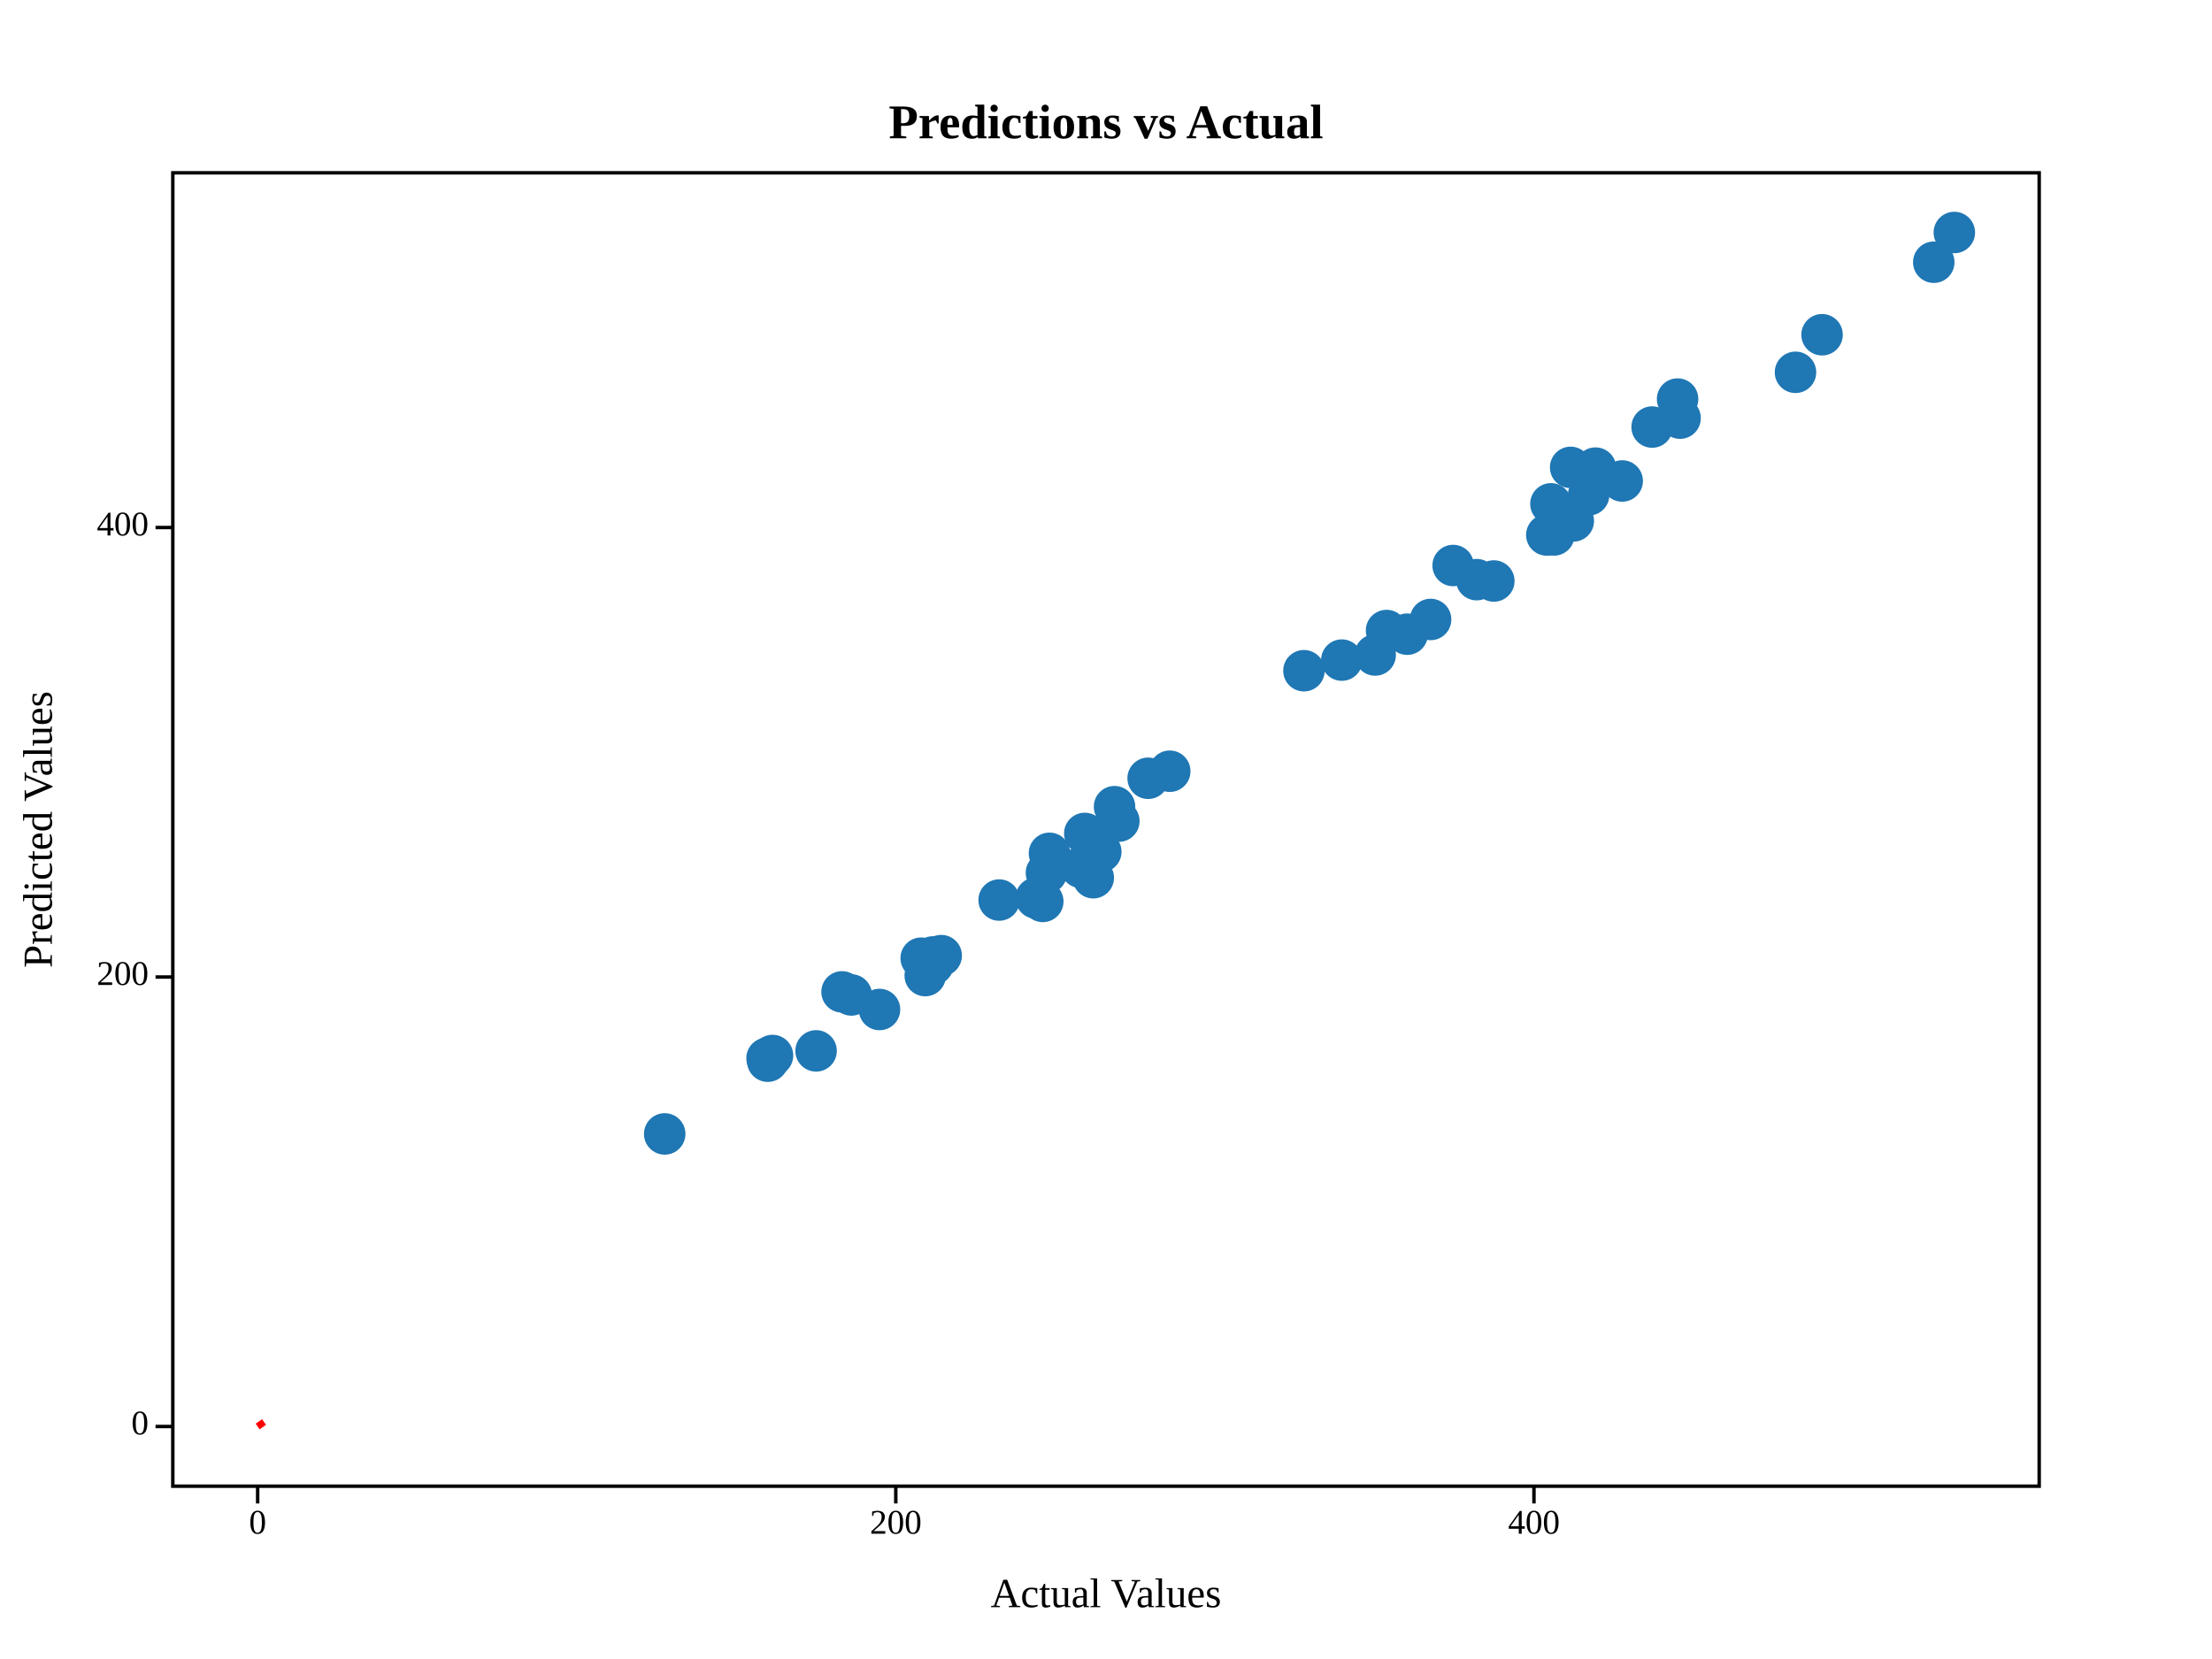
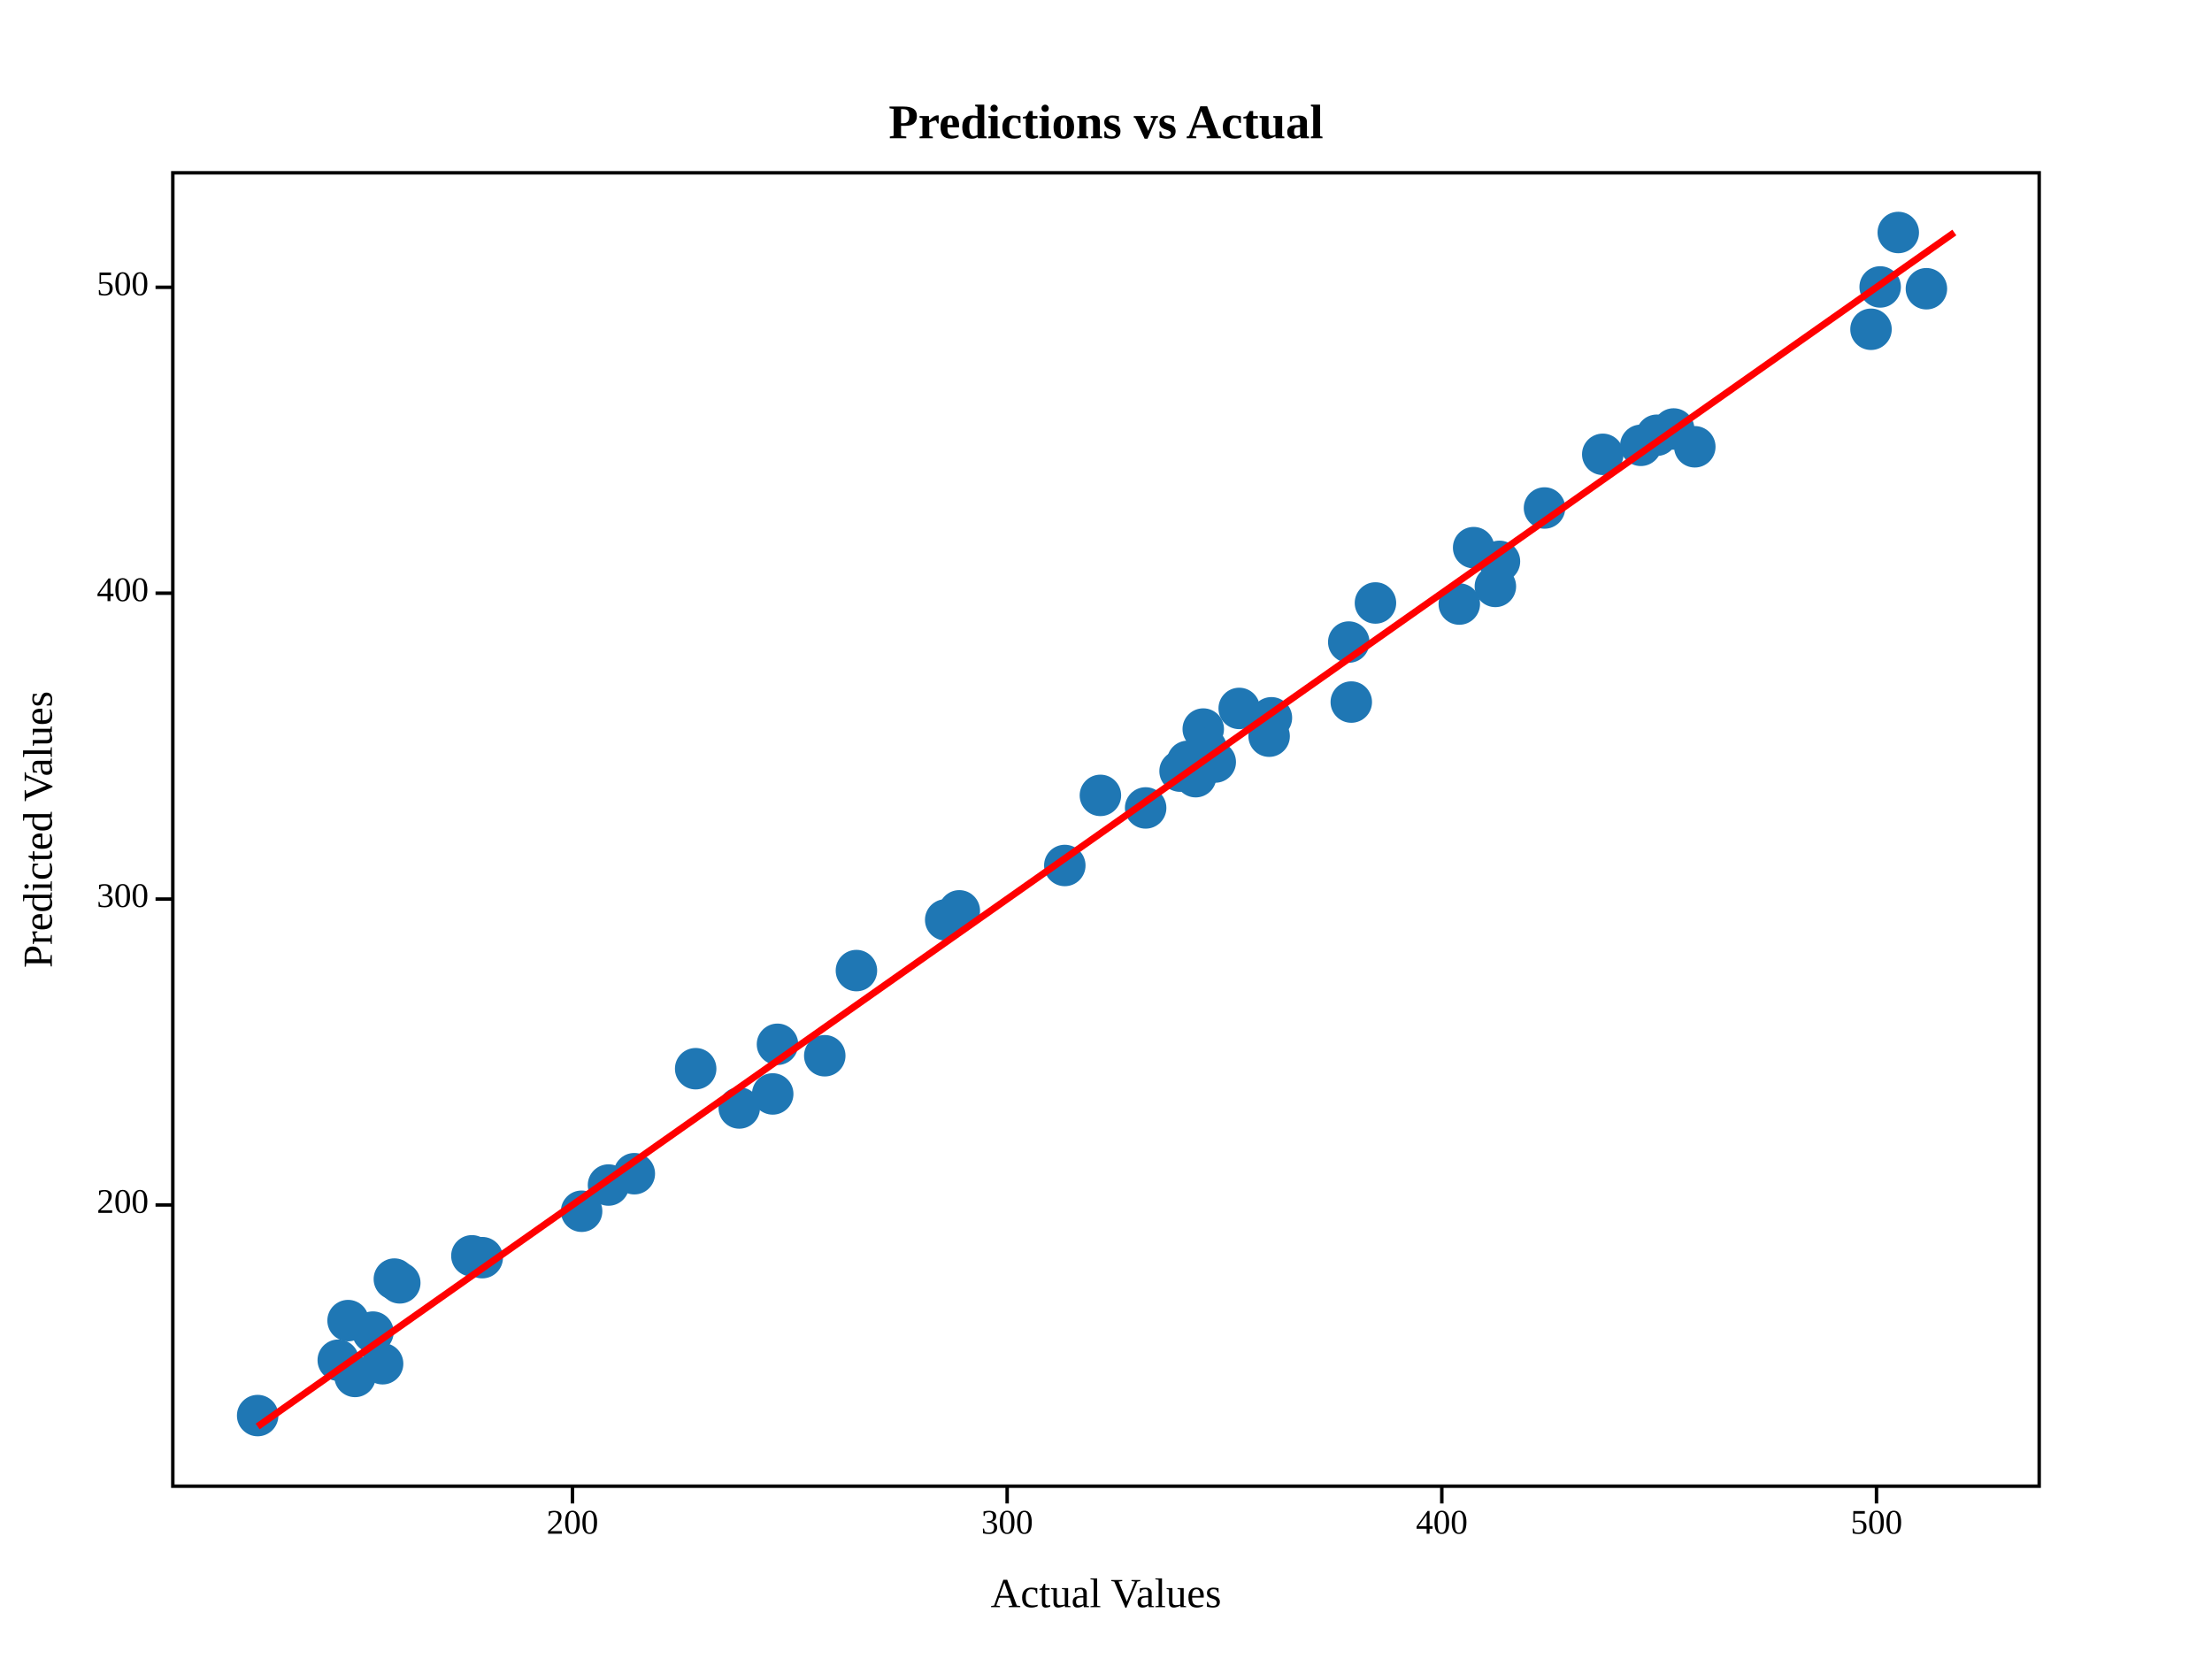
<svg xmlns="http://www.w3.org/2000/svg" width="640" height="480" viewBox="0 0 640 480">
  <rect x="0" y="0" width="640" height="480" fill="#ffffff" />
  <rect x="50" y="50" width="540" height="380" fill="#ffffff" stroke="#000" />
  <clipPath id="dbclip-50-50-540-380">
    <path d="M50 50 L590 50 L590 430 L50 430 Z" />
  </clipPath>
  <g clip-path="url(#dbclip-50-50-540-380)">
-     <circle cx="221.93" cy="306.19" r="6" fill="#1f77b4" />
-     <circle cx="269.95" cy="279.03" r="6" fill="#1f77b4" />
-     <circle cx="322.47" cy="233.40" r="6" fill="#1f77b4" />
-     <circle cx="448.73" cy="145.78" r="6" fill="#1f77b4" />
-     <circle cx="388.23" cy="190.99" r="6" fill="#1f77b4" />
-     <circle cx="289.08" cy="260.41" r="6" fill="#1f77b4" />
-     <circle cx="461.63" cy="135.44" r="6" fill="#1f77b4" />
-     <circle cx="323.72" cy="237.57" r="6" fill="#1f77b4" />
-     <circle cx="420.44" cy="163.62" r="6" fill="#1f77b4" />
-     <circle cx="318.50" cy="246.44" r="6" fill="#1f77b4" />
-     <circle cx="397.88" cy="189.51" r="6" fill="#1f77b4" />
-     <circle cx="478.01" cy="123.56" r="6" fill="#1f77b4" />
-     <circle cx="459.65" cy="143.18" r="6" fill="#1f77b4" />
-     <circle cx="301.71" cy="260.81" r="6" fill="#1f77b4" />
-     <circle cx="432.21" cy="168.10" r="6" fill="#1f77b4" />
-     <circle cx="243.63" cy="286.98" r="6" fill="#1f77b4" />
-     <circle cx="332.19" cy="225.18" r="6" fill="#1f77b4" />
-     <circle cx="469.35" cy="139.16" r="6" fill="#1f77b4" />
-     <circle cx="267.70" cy="282.27" r="6" fill="#1f77b4" />
-     <circle cx="299.79" cy="259.84" r="6" fill="#1f77b4" />
-     <circle cx="455.20" cy="150.73" r="6" fill="#1f77b4" />
-     <circle cx="313.86" cy="241.14" r="6" fill="#1f77b4" />
-     <circle cx="269.93" cy="276.87" r="6" fill="#1f77b4" />
-     <circle cx="192.32" cy="328.08" r="6" fill="#1f77b4" />
-     <circle cx="254.47" cy="292.08" r="6" fill="#1f77b4" />
-     <circle cx="401.17" cy="182.43" r="6" fill="#1f77b4" />
-     <circle cx="519.49" cy="107.72" r="6" fill="#1f77b4" />
-     <circle cx="338.45" cy="223.14" r="6" fill="#1f77b4" />
-     <circle cx="449.59" cy="154.78" r="6" fill="#1f77b4" />
-     <circle cx="246.30" cy="287.87" r="6" fill="#1f77b4" />
-     <circle cx="485.38" cy="115.46" r="6" fill="#1f77b4" />
-     <circle cx="316.32" cy="253.95" r="6" fill="#1f77b4" />
-     <circle cx="427.24" cy="167.71" r="6" fill="#1f77b4" />
-     <circle cx="223.51" cy="305.39" r="6" fill="#1f77b4" />
-     <circle cx="565.45" cy="67.27" r="6" fill="#1f77b4" />
-     <circle cx="266.53" cy="277.23" r="6" fill="#1f77b4" />
-     <circle cx="486.10" cy="120.98" r="6" fill="#1f77b4" />
-     <circle cx="272.32" cy="276.49" r="6" fill="#1f77b4" />
-     <circle cx="559.50" cy="75.87" r="6" fill="#1f77b4" />
-     <circle cx="413.92" cy="179.23" r="6" fill="#1f77b4" />
-     <circle cx="377.27" cy="194.06" r="6" fill="#1f77b4" />
-     <circle cx="303.64" cy="246.89" r="6" fill="#1f77b4" />
-     <circle cx="407.15" cy="183.49" r="6" fill="#1f77b4" />
-     <circle cx="236.12" cy="304.05" r="6" fill="#1f77b4" />
-     <circle cx="312.76" cy="250.97" r="6" fill="#1f77b4" />
-     <circle cx="454.44" cy="135.23" r="6" fill="#1f77b4" />
-     <circle cx="222.14" cy="307.04" r="6" fill="#1f77b4" />
-     <circle cx="527.18" cy="96.85" r="6" fill="#1f77b4" />
-     <circle cx="302.77" cy="252.54" r="6" fill="#1f77b4" />
-     <circle cx="447.54" cy="154.79" r="6" fill="#1f77b4" />
-     <polyline fill="none" stroke="#ff0000" stroke-width="2" points="74.55,412.73 75.47,412.08 76.39,411.43" />
+     <circle cx="351.61" cy="220.48" r="6" fill="#1f77b4" />
+     <circle cx="433.84" cy="162.42" r="6" fill="#1f77b4" />
+     <circle cx="426.37" cy="158.45" r="6" fill="#1f77b4" />
+     <circle cx="238.63" cy="305.46" r="6" fill="#1f77b4" />
+     <circle cx="390.97" cy="203.13" r="6" fill="#1f77b4" />
+     <circle cx="422.22" cy="174.77" r="6" fill="#1f77b4" />
+     <circle cx="367.86" cy="207.68" r="6" fill="#1f77b4" />
+     <circle cx="484.24" cy="124.12" r="6" fill="#1f77b4" />
+     <circle cx="168.28" cy="350.45" r="6" fill="#1f77b4" />
+     <circle cx="136.53" cy="363.35" r="6" fill="#1f77b4" />
+     <circle cx="446.87" cy="146.98" r="6" fill="#1f77b4" />
+     <circle cx="74.55" cy="409.57" r="6" fill="#1f77b4" />
+     <circle cx="318.38" cy="230.13" r="6" fill="#1f77b4" />
+     <circle cx="107.90" cy="385.42" r="6" fill="#1f77b4" />
+     <circle cx="223.57" cy="316.51" r="6" fill="#1f77b4" />
+     <circle cx="367.20" cy="213.00" r="6" fill="#1f77b4" />
+     <circle cx="102.73" cy="398.25" r="6" fill="#1f77b4" />
+     <circle cx="463.73" cy="131.45" r="6" fill="#1f77b4" />
+     <circle cx="331.47" cy="233.76" r="6" fill="#1f77b4" />
+     <circle cx="490.36" cy="129.27" r="6" fill="#1f77b4" />
+     <circle cx="474.75" cy="128.85" r="6" fill="#1f77b4" />
+     <circle cx="114.10" cy="370.08" r="6" fill="#1f77b4" />
+     <circle cx="110.70" cy="394.57" r="6" fill="#1f77b4" />
+     <circle cx="176.06" cy="342.87" r="6" fill="#1f77b4" />
+     <circle cx="100.71" cy="382.09" r="6" fill="#1f77b4" />
+     <circle cx="390.24" cy="185.77" r="6" fill="#1f77b4" />
+     <circle cx="345.95" cy="224.72" r="6" fill="#1f77b4" />
+     <circle cx="213.89" cy="320.57" r="6" fill="#1f77b4" />
+     <circle cx="308.08" cy="250.41" r="6" fill="#1f77b4" />
+     <circle cx="247.79" cy="280.82" r="6" fill="#1f77b4" />
+     <circle cx="139.53" cy="363.88" r="6" fill="#1f77b4" />
+     <circle cx="201.28" cy="309.21" r="6" fill="#1f77b4" />
+     <circle cx="479.37" cy="125.93" r="6" fill="#1f77b4" />
+     <circle cx="397.96" cy="174.46" r="6" fill="#1f77b4" />
+     <circle cx="341.43" cy="223.11" r="6" fill="#1f77b4" />
+     <circle cx="543.99" cy="83.02" r="6" fill="#1f77b4" />
+     <circle cx="115.67" cy="371.17" r="6" fill="#1f77b4" />
+     <circle cx="541.34" cy="95.27" r="6" fill="#1f77b4" />
+     <circle cx="549.23" cy="67.27" r="6" fill="#1f77b4" />
+     <circle cx="432.66" cy="169.67" r="6" fill="#1f77b4" />
+     <circle cx="224.95" cy="302.15" r="6" fill="#1f77b4" />
+     <circle cx="358.54" cy="204.97" r="6" fill="#1f77b4" />
+     <circle cx="348.14" cy="210.94" r="6" fill="#1f77b4" />
+     <circle cx="343.63" cy="220.29" r="6" fill="#1f77b4" />
+     <circle cx="97.87" cy="393.55" r="6" fill="#1f77b4" />
+     <circle cx="348.97" cy="216.45" r="6" fill="#1f77b4" />
+     <circle cx="557.37" cy="83.54" r="6" fill="#1f77b4" />
+     <circle cx="183.53" cy="339.59" r="6" fill="#1f77b4" />
+     <circle cx="273.62" cy="266.15" r="6" fill="#1f77b4" />
+     <circle cx="277.56" cy="263.54" r="6" fill="#1f77b4" />
+     <polyline fill="none" stroke="#ff0000" stroke-width="2" points="74.55,412.73 565.45,67.27" />
  </g>
-   <line class="x-tick" x1="74.55" y1="430.00" x2="74.55" y2="435.00" stroke="#000" />
-   <text class="tick-label tick-label-x" x="74.55" y="437.00" text-anchor="middle" dominant-baseline="hanging" font-size="10" fill="#000">0</text>
-   <line class="x-tick" x1="259.18" y1="430.00" x2="259.18" y2="435.00" stroke="#000" />
-   <text class="tick-label tick-label-x" x="259.18" y="437.00" text-anchor="middle" dominant-baseline="hanging" font-size="10" fill="#000">200</text>
-   <line class="x-tick" x1="443.82" y1="430.00" x2="443.82" y2="435.00" stroke="#000" />
-   <text class="tick-label tick-label-x" x="443.82" y="437.00" text-anchor="middle" dominant-baseline="hanging" font-size="10" fill="#000">400</text>
-   <line class="y-tick" x1="50.00" y1="412.73" x2="45.00" y2="412.73" stroke="#000" />
-   <text class="tick-label tick-label-y" x="43.00" y="412.73" text-anchor="end" dominant-baseline="middle" font-size="10" fill="#000">0</text>
-   <line class="y-tick" x1="50.00" y1="282.68" x2="45.00" y2="282.68" stroke="#000" />
-   <text class="tick-label tick-label-y" x="43.00" y="282.68" text-anchor="end" dominant-baseline="middle" font-size="10" fill="#000">200</text>
-   <line class="y-tick" x1="50.00" y1="152.63" x2="45.00" y2="152.63" stroke="#000" />
-   <text class="tick-label tick-label-y" x="43.00" y="152.63" text-anchor="end" dominant-baseline="middle" font-size="10" fill="#000">400</text>
+   <line class="x-tick" x1="165.63" y1="430.00" x2="165.63" y2="435.00" stroke="#000" />
+   <text class="tick-label tick-label-x" x="165.63" y="437.00" text-anchor="middle" dominant-baseline="hanging" font-size="10" fill="#000">200</text>
+   <line class="x-tick" x1="291.40" y1="430.00" x2="291.40" y2="435.00" stroke="#000" />
+   <text class="tick-label tick-label-x" x="291.40" y="437.00" text-anchor="middle" dominant-baseline="hanging" font-size="10" fill="#000">300</text>
+   <line class="x-tick" x1="417.16" y1="430.00" x2="417.16" y2="435.00" stroke="#000" />
+   <text class="tick-label tick-label-x" x="417.16" y="437.00" text-anchor="middle" dominant-baseline="hanging" font-size="10" fill="#000">400</text>
+   <line class="x-tick" x1="542.93" y1="430.00" x2="542.93" y2="435.00" stroke="#000" />
+   <text class="tick-label tick-label-x" x="542.93" y="437.00" text-anchor="middle" dominant-baseline="hanging" font-size="10" fill="#000">500</text>
+   <line class="y-tick" x1="50.00" y1="348.63" x2="45.00" y2="348.63" stroke="#000" />
+   <text class="tick-label tick-label-y" x="43.00" y="348.63" text-anchor="end" dominant-baseline="middle" font-size="10" fill="#000">200</text>
+   <line class="y-tick" x1="50.00" y1="260.13" x2="45.00" y2="260.13" stroke="#000" />
+   <text class="tick-label tick-label-y" x="43.00" y="260.13" text-anchor="end" dominant-baseline="middle" font-size="10" fill="#000">300</text>
+   <line class="y-tick" x1="50.00" y1="171.63" x2="45.00" y2="171.63" stroke="#000" />
+   <text class="tick-label tick-label-y" x="43.00" y="171.63" text-anchor="end" dominant-baseline="middle" font-size="10" fill="#000">400</text>
+   <line class="y-tick" x1="50.00" y1="83.12" x2="45.00" y2="83.12" stroke="#000" />
+   <text class="tick-label tick-label-y" x="43.00" y="83.12" text-anchor="end" dominant-baseline="middle" font-size="10" fill="#000">500</text>
  <text x="320" y="40" text-anchor="middle" font-size="14" font-weight="bold" fill="#000">Predictions vs Actual</text>
  <text x="320" y="465" text-anchor="middle" font-size="12" fill="#000">Actual Values</text>
  <text x="15" y="240" text-anchor="middle" font-size="12" fill="#000" transform="rotate(-90 15 240)">Predicted Values</text>
</svg>
